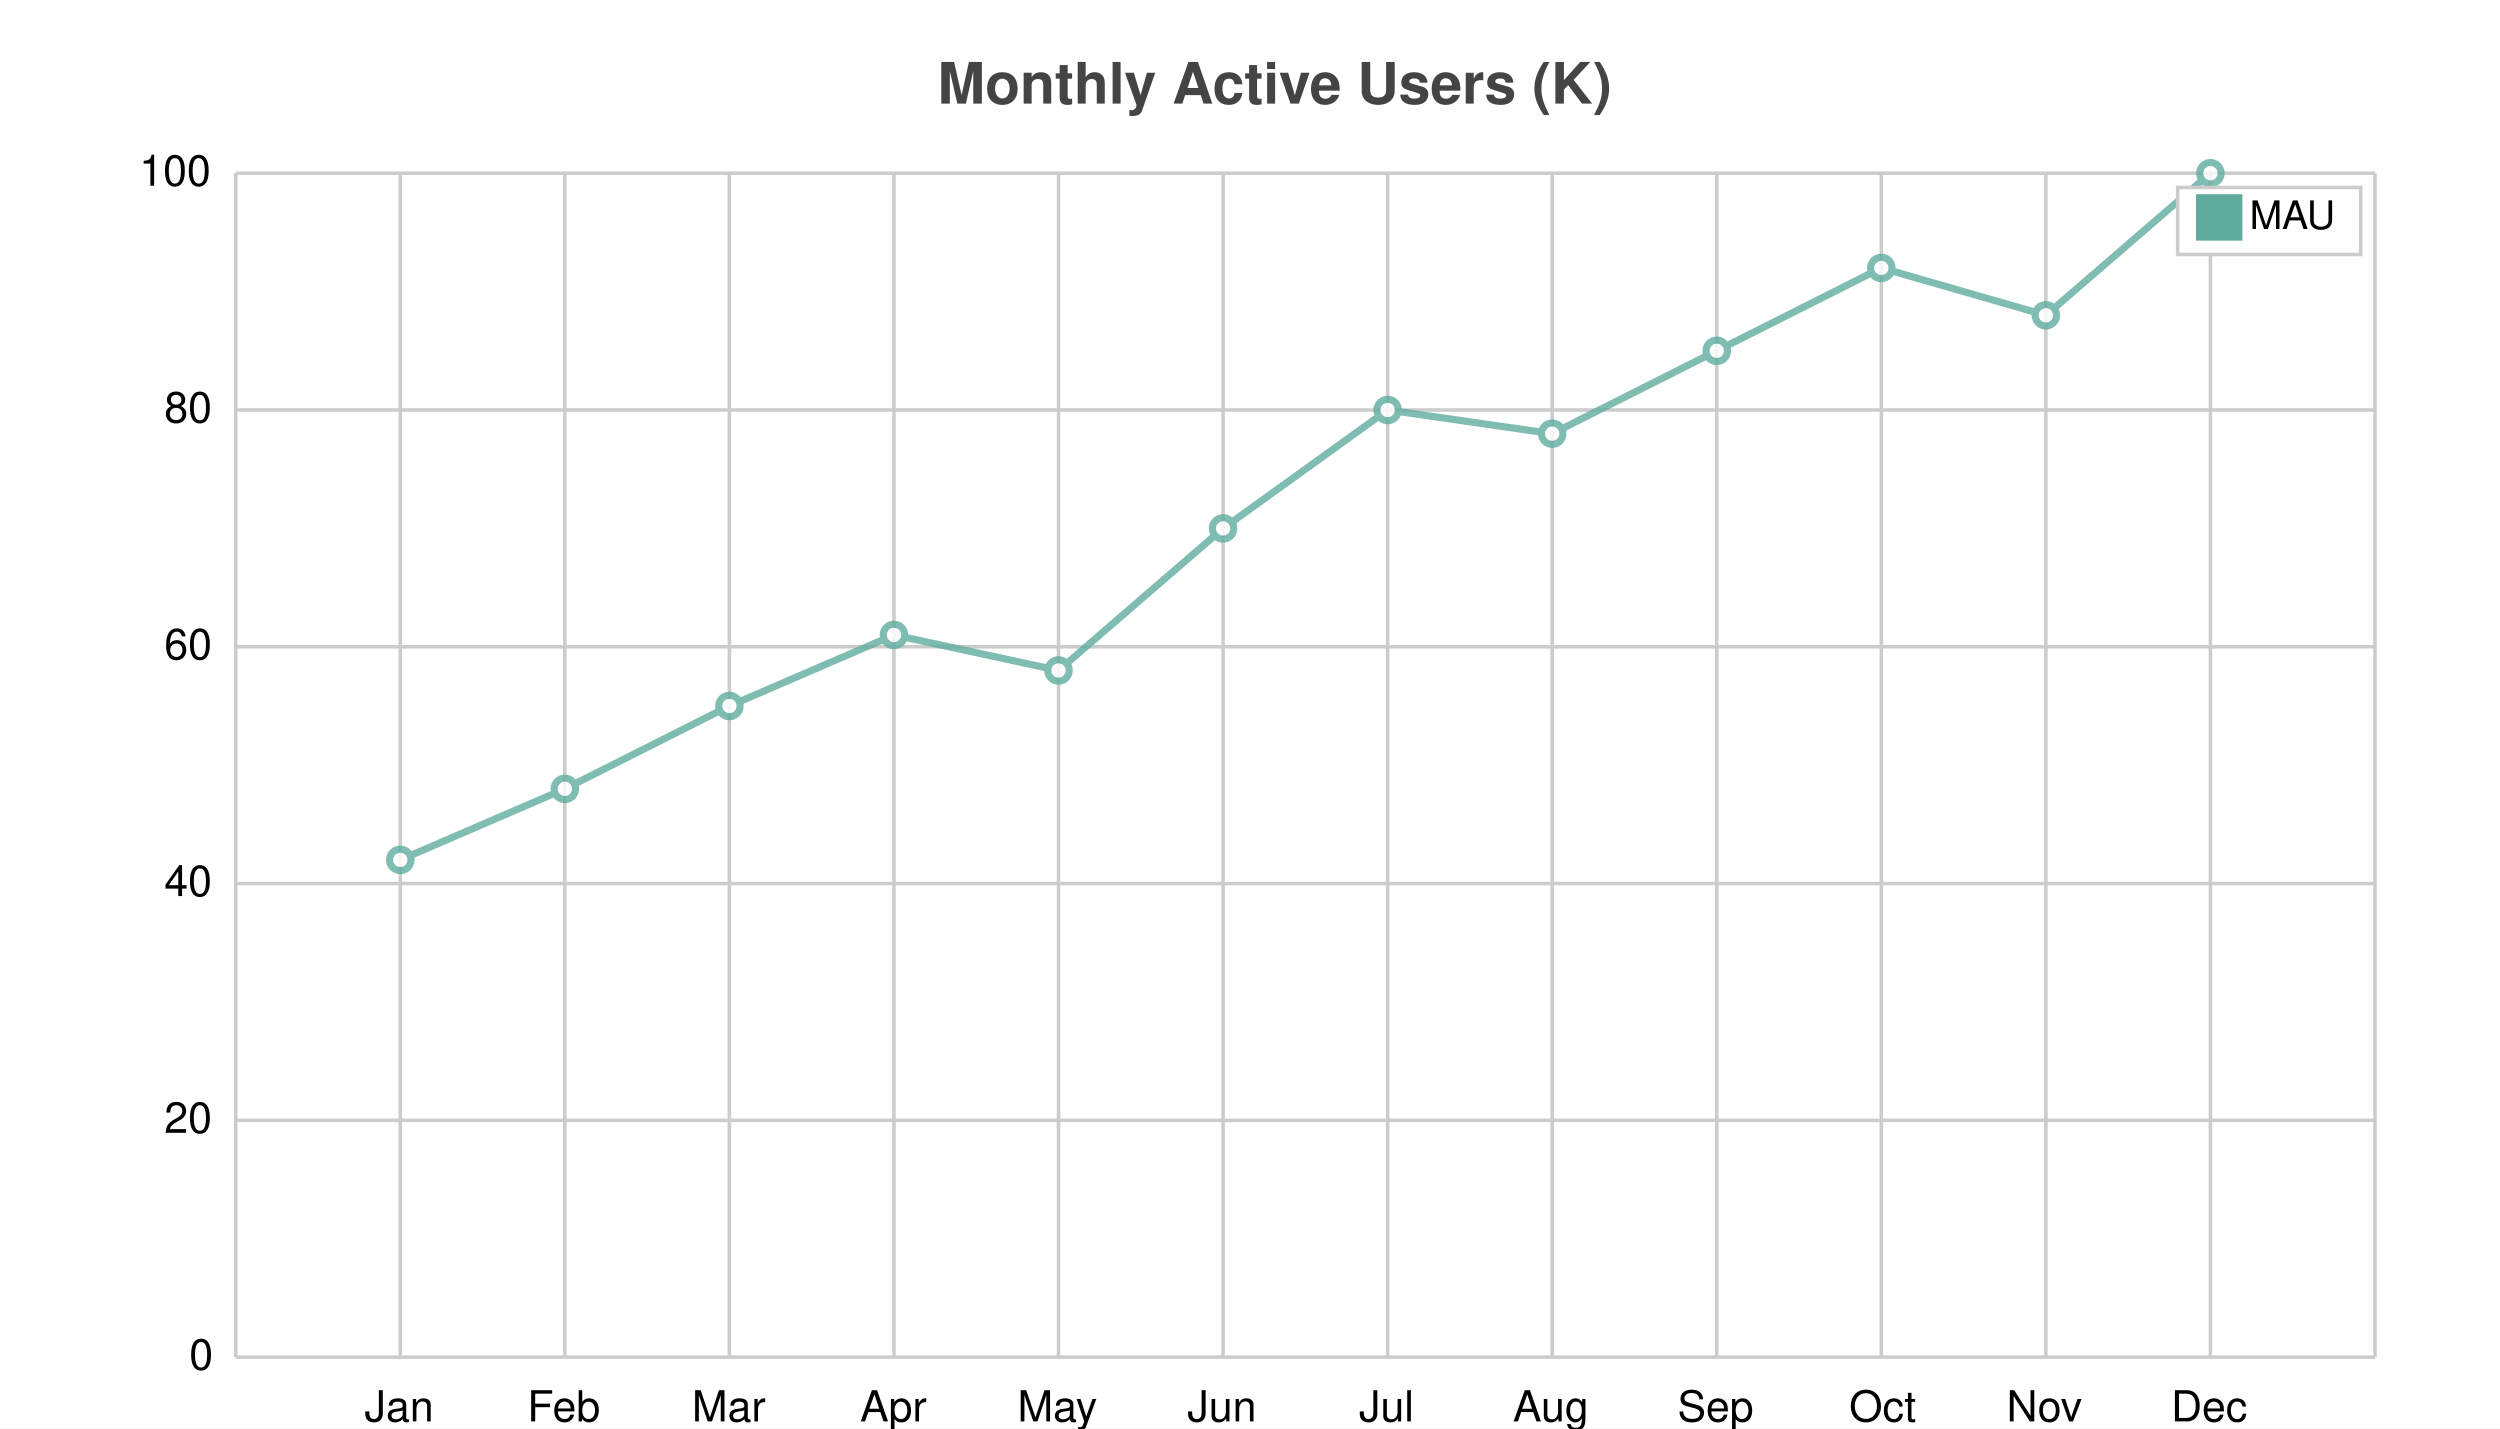
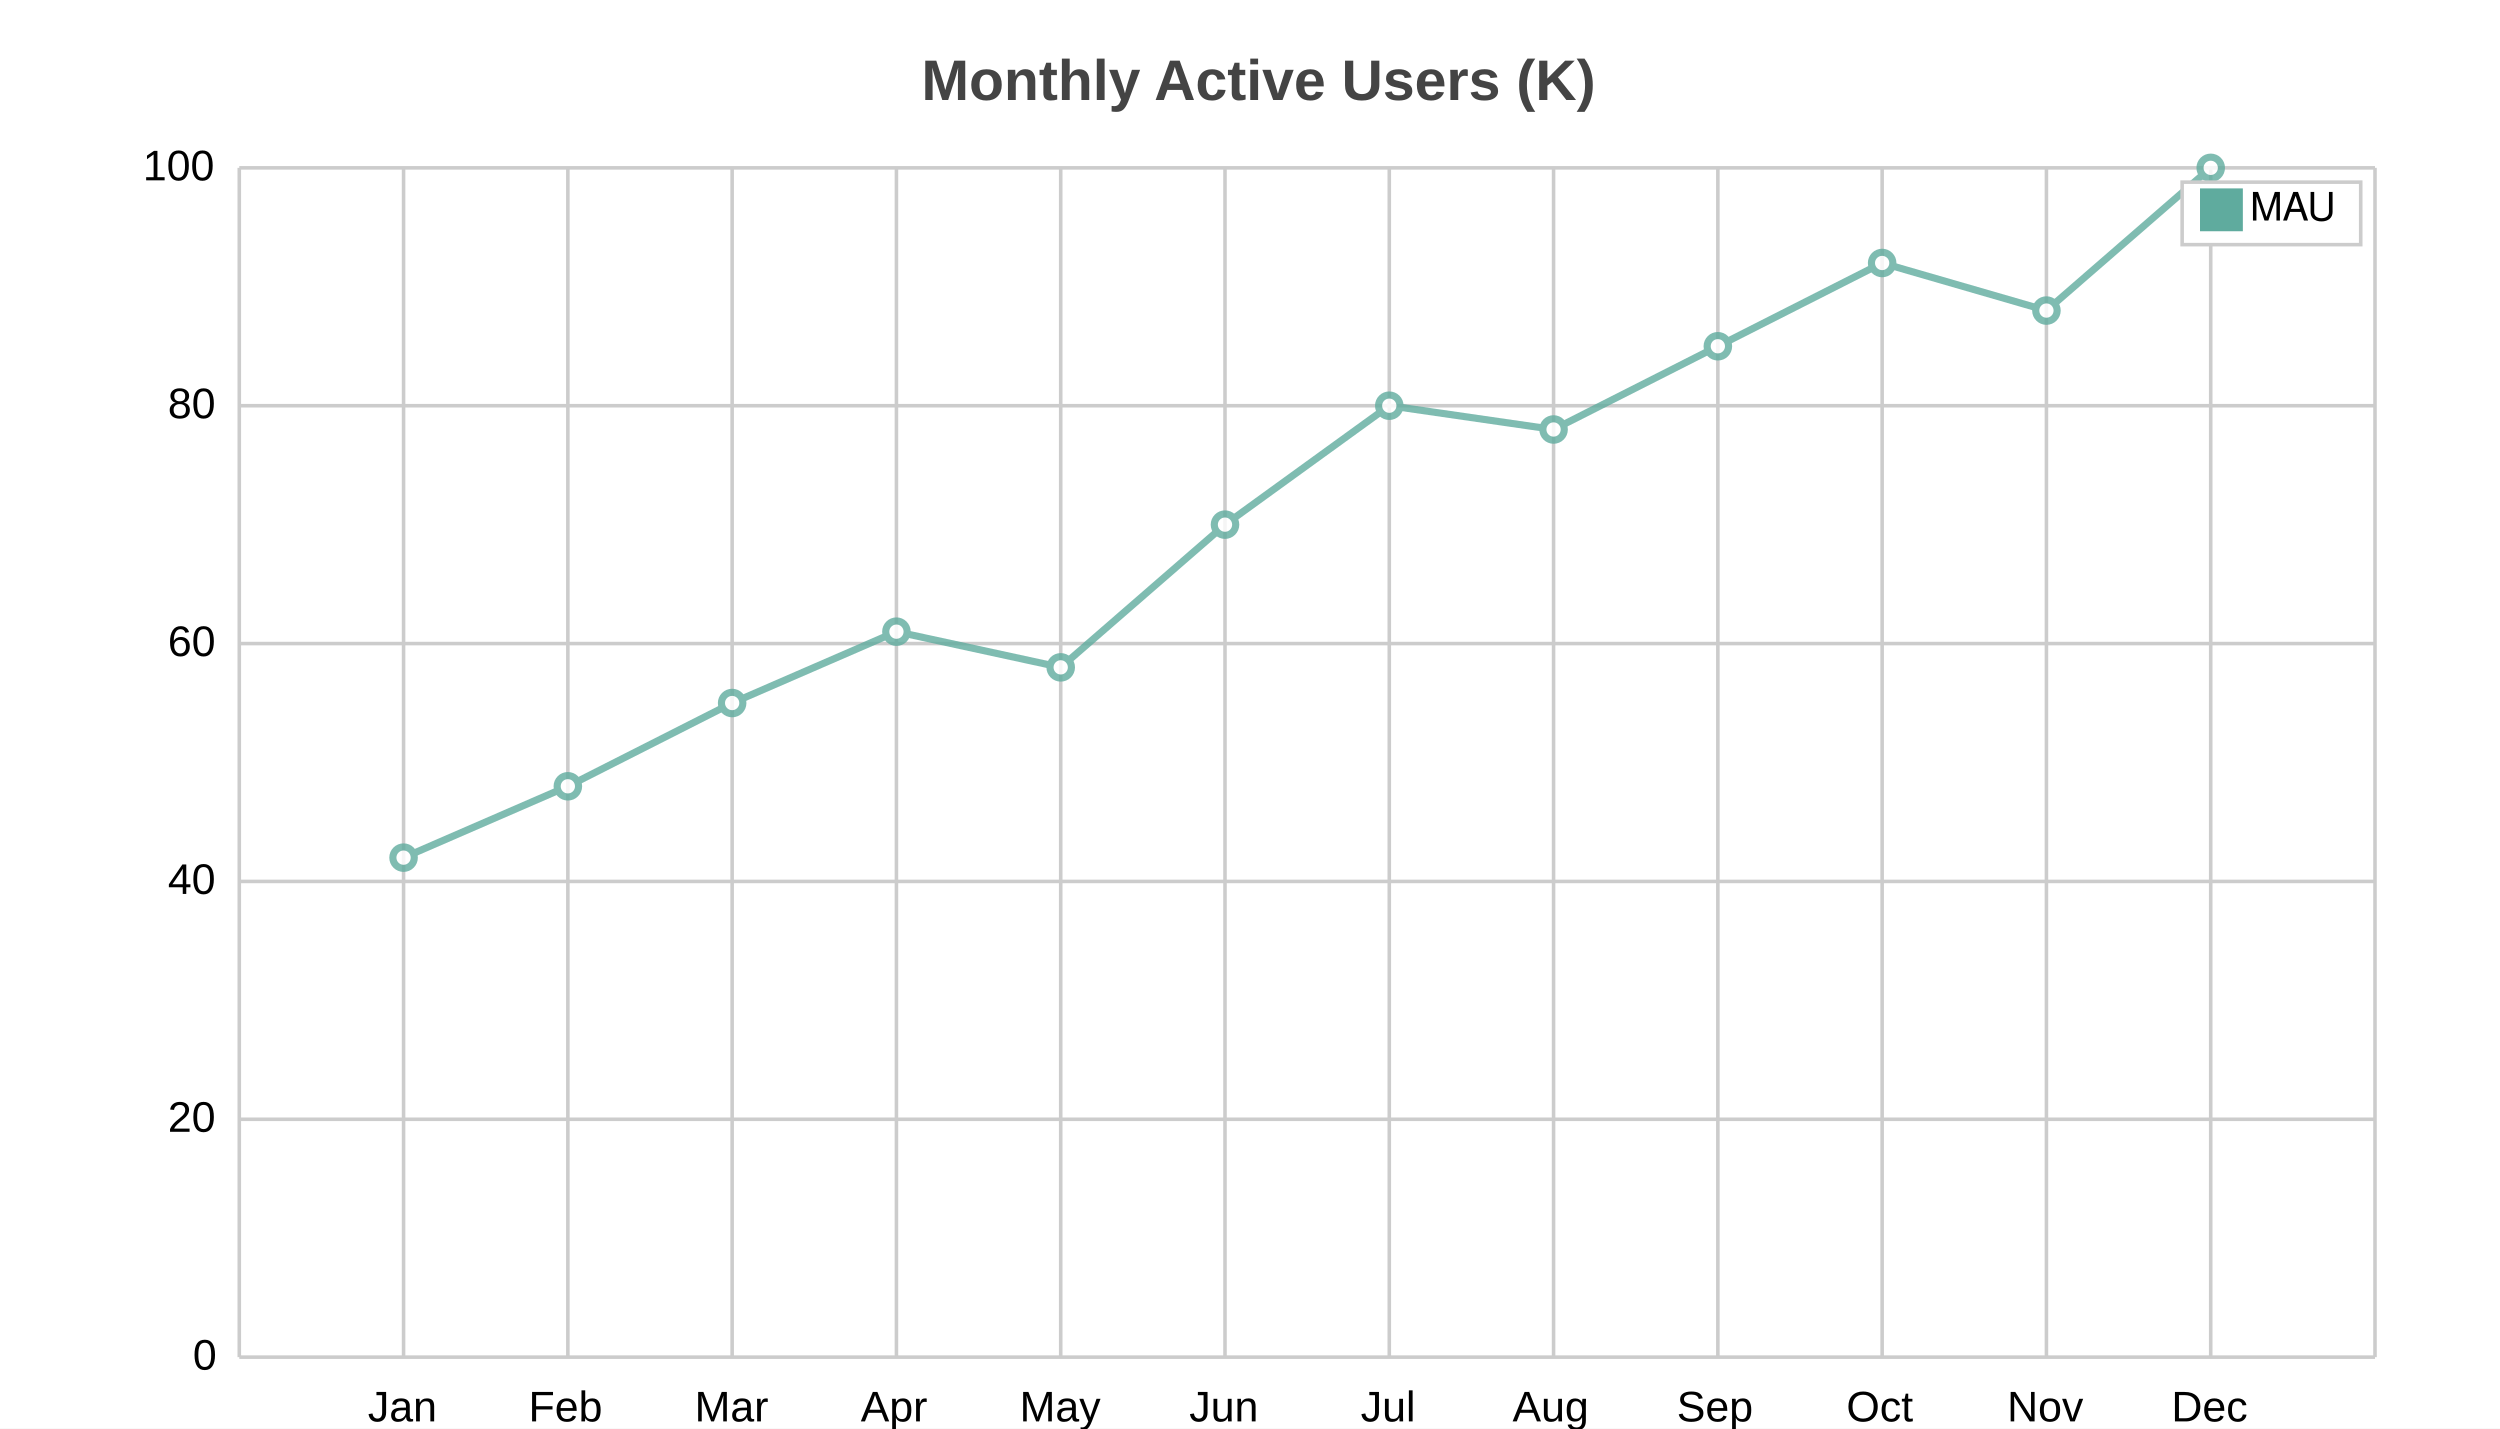
<svg xmlns="http://www.w3.org/2000/svg" width="700" height="400" viewBox="0 0 700 400">
  <path fill="white" d="M0 0 h700 v400 h-700 v-400Z" />
-   <text transform="translate(-87.5, 19)" fill="#444444" font-family="Helvetica" font-weight="bold" font-size="16" x="350.0" y="10.0">Monthly Active Users (K)</text>
+   <text transform="translate(-92.0, 18)" fill="#444444" font-family="Arial" font-weight="bold" font-size="16" x="350.0" y="10.0">Monthly Active Users (K)</text>
  <g>
-     <path stroke="#CCCCCC" stroke-dasharray="None" d="M0 0.0 h599.0 M0 66.3 h599.0 M0 132.6 h599.0 M0 198.9 h599.0 M0 265.2 h599.0 M0 331.5 h599.0" transform="translate(66.0, 48.5)" />
-     <g font-size="12" font-family="Helvetica" transform="translate(60.0, 48.5)">
+     <path stroke="#CCCCCC" stroke-dasharray="None" d="M0 0.0 h598.0 M0 66.6 h598.0 M0 133.2 h598.0 M0 199.8 h598.0 M0 266.4 h598.0 M0 333.0 h598.0" transform="translate(67.0, 47.0)" />
+     <g font-size="12" font-family="Arial" transform="translate(61.0, 47.0)">
      <text x="0" y="0.0" transform="translate(-21, 3.5)">100</text>
-       <text x="0" y="66.3" transform="translate(-14, 3.5)">80</text>
-       <text x="0" y="132.6" transform="translate(-14, 3.5)">60</text>
-       <text x="0" y="198.9" transform="translate(-14, 3.5)">40</text>
-       <text x="0" y="265.2" transform="translate(-14, 3.5)">20</text>
-       <text x="0" y="331.5" transform="translate(-7, 3.5)">0</text>
+       <text x="0" y="66.6" transform="translate(-14, 3.5)">80</text>
+       <text x="0" y="133.2" transform="translate(-14, 3.5)">60</text>
+       <text x="0" y="199.8" transform="translate(-14, 3.5)">40</text>
+       <text x="0" y="266.4" transform="translate(-14, 3.5)">20</text>
+       <text x="0" y="333.0" transform="translate(-7, 3.5)">0</text>
    </g>
  </g>
  <g>
-     <path stroke="#CCCCCC" stroke-dasharray="None" d="M0.0 0 v331.5 M46.077 0 v331.5 M92.154 0 v331.5 M138.231 0 v331.5 M184.308 0 v331.5 M230.385 0 v331.5 M276.462 0 v331.5 M322.538 0 v331.5 M368.615 0 v331.5 M414.692 0 v331.5 M460.769 0 v331.5 M506.846 0 v331.5 M552.923 0 v331.5 M599.0 0 v331.5" transform="translate(66.0, 48.5)" />
-     <g font-size="12" font-family="Helvetica" transform="translate(66.0, 66.5)">
-       <text x="0.0" y="331.5" transform="translate(-1.5, 0)"> </text>
-       <text x="46.077" y="331.5" transform="translate(-10.0, 0)">Jan</text>
-       <text x="92.154" y="331.5" transform="translate(-10.5, 0)">Feb</text>
-       <text x="138.231" y="331.5" transform="translate(-10.5, 0)">Mar</text>
-       <text x="184.308" y="331.5" transform="translate(-9.5, 0)">Apr</text>
-       <text x="230.385" y="331.5" transform="translate(-11.5, 0)">May</text>
-       <text x="276.462" y="331.5" transform="translate(-10.0, 0)">Jun</text>
-       <text x="322.538" y="331.5" transform="translate(-8.0, 0)">Jul</text>
-       <text x="368.615" y="331.5" transform="translate(-11.0, 0)">Aug</text>
-       <text x="414.692" y="331.5" transform="translate(-11.0, 0)">Sep</text>
-       <text x="460.769" y="331.5" transform="translate(-9.0, 0)">Oct</text>
-       <text x="506.846" y="331.5" transform="translate(-11.0, 0)">Nov</text>
-       <text x="552.923" y="331.5" transform="translate(-11.0, 0)">Dec</text>
-       <text x="599.0" y="331.5" transform="translate(-1.5, 0)"> </text>
+     <path stroke="#CCCCCC" stroke-dasharray="None" d="M0.0 0 v333.0 M46.0 0 v333.0 M92.0 0 v333.0 M138.0 0 v333.0 M184.0 0 v333.0 M230.0 0 v333.0 M276.0 0 v333.0 M322.0 0 v333.0 M368.0 0 v333.0 M414.0 0 v333.0 M460.0 0 v333.0 M506.0 0 v333.0 M552.0 0 v333.0 M598.0 0 v333.0" transform="translate(67.0, 47.0)" />
+     <g font-size="12" font-family="Arial" transform="translate(67.0, 65.0)">
+       <text x="0.0" y="333.0" transform="translate(-2.0, 0)"> </text>
+       <text x="46.0" y="333.0" transform="translate(-10.0, 0)">Jan</text>
+       <text x="92.0" y="333.0" transform="translate(-11.0, 0)">Feb</text>
+       <text x="138.0" y="333.0" transform="translate(-10.5, 0)">Mar</text>
+       <text x="184.0" y="333.0" transform="translate(-10.0, 0)">Apr</text>
+       <text x="230.0" y="333.0" transform="translate(-11.5, 0)">May</text>
+       <text x="276.0" y="333.0" transform="translate(-10.0, 0)">Jun</text>
+       <text x="322.0" y="333.0" transform="translate(-8.0, 0)">Jul</text>
+       <text x="368.0" y="333.0" transform="translate(-11.5, 0)">Aug</text>
+       <text x="414.0" y="333.0" transform="translate(-11.5, 0)">Sep</text>
+       <text x="460.0" y="333.0" transform="translate(-10.0, 0)">Oct</text>
+       <text x="506.0" y="333.0" transform="translate(-11.0, 0)">Nov</text>
+       <text x="552.0" y="333.0" transform="translate(-11.0, 0)">Dec</text>
+       <text x="598.0" y="333.0" transform="translate(-2.0, 0)"> </text>
    </g>
  </g>
-   <g opacity="0.8" transform="translate(-35.0, -20.0) rotate(180, 350.0, 200.0) scale(-1, 1) translate(-599.0, 0)">
+   <g opacity="0.8" transform="translate(-35.0, -20.0) rotate(180, 350.0, 200.0) scale(-1, 1) translate(-598.0, 0)">
    <g fill="white" stroke="#5fab9e" stroke-width="2">
-       <path d="M46.077 139.23 L92.154 159.12 L138.231 182.325 L184.308 202.215 L230.385 192.27 L276.462 232.05 L322.538 265.2 L368.615 258.57 L414.692 281.775 L460.769 304.98 L506.846 291.72 L552.923 331.5" fill="none" />
-       <circle cx="46.077" cy="139.23" r="3" />
-       <circle cx="92.154" cy="159.12" r="3" />
-       <circle cx="138.231" cy="182.325" r="3" />
-       <circle cx="184.308" cy="202.215" r="3" />
-       <circle cx="230.385" cy="192.27" r="3" />
-       <circle cx="276.462" cy="232.05" r="3" />
-       <circle cx="322.538" cy="265.2" r="3" />
-       <circle cx="368.615" cy="258.57" r="3" />
-       <circle cx="414.692" cy="281.775" r="3" />
-       <circle cx="460.769" cy="304.98" r="3" />
-       <circle cx="506.846" cy="291.72" r="3" />
-       <circle cx="552.923" cy="331.5" r="3" />
+       <path d="M46.0 139.86 L92.0 159.84 L138.0 183.15 L184.0 203.13 L230.0 193.14 L276.0 233.1 L322.0 266.4 L368.0 259.74 L414.0 283.05 L460.0 306.36 L506.0 293.04 L552.0 333.0" fill="none" />
+       <circle cx="46.0" cy="139.86" r="3" />
+       <circle cx="92.0" cy="159.84" r="3" />
+       <circle cx="138.0" cy="183.15" r="3" />
+       <circle cx="184.0" cy="203.13" r="3" />
+       <circle cx="230.0" cy="193.14" r="3" />
+       <circle cx="276.0" cy="233.1" r="3" />
+       <circle cx="322.0" cy="266.4" r="3" />
+       <circle cx="368.0" cy="259.74" r="3" />
+       <circle cx="414.0" cy="283.05" r="3" />
+       <circle cx="460.0" cy="306.36" r="3" />
+       <circle cx="506.0" cy="293.04" r="3" />
+       <circle cx="552.0" cy="333.0" r="3" />
    </g>
  </g>
  <g>
-     <rect transform="translate(-5.125, -1.875)" x="614.875" y="54.375" width="51.25" height="18.75" fill="#ffffff" stroke="#CCCCCC" />
-     <g transform="translate(0, 13)">
-       <rect y="41.375" x="614.875" width="13" height="13" fill="#5fab9e" />
-       <text y="51.125" x="629.875" font-size="11" font-family="Helvetica">MAU</text>
+     <rect transform="translate(-5.0, -1.75)" x="616.0" y="52.75" width="50.0" height="17.5" fill="#ffffff" stroke="#CCCCCC" />
+     <g transform="translate(0, 12)">
+       <rect y="40.75" x="616.0" width="12" height="12" fill="#5fab9e" />
+       <text y="49.75" x="630.0" font-size="11" font-family="Helvetica">MAU</text>
    </g>
  </g>
</svg>
